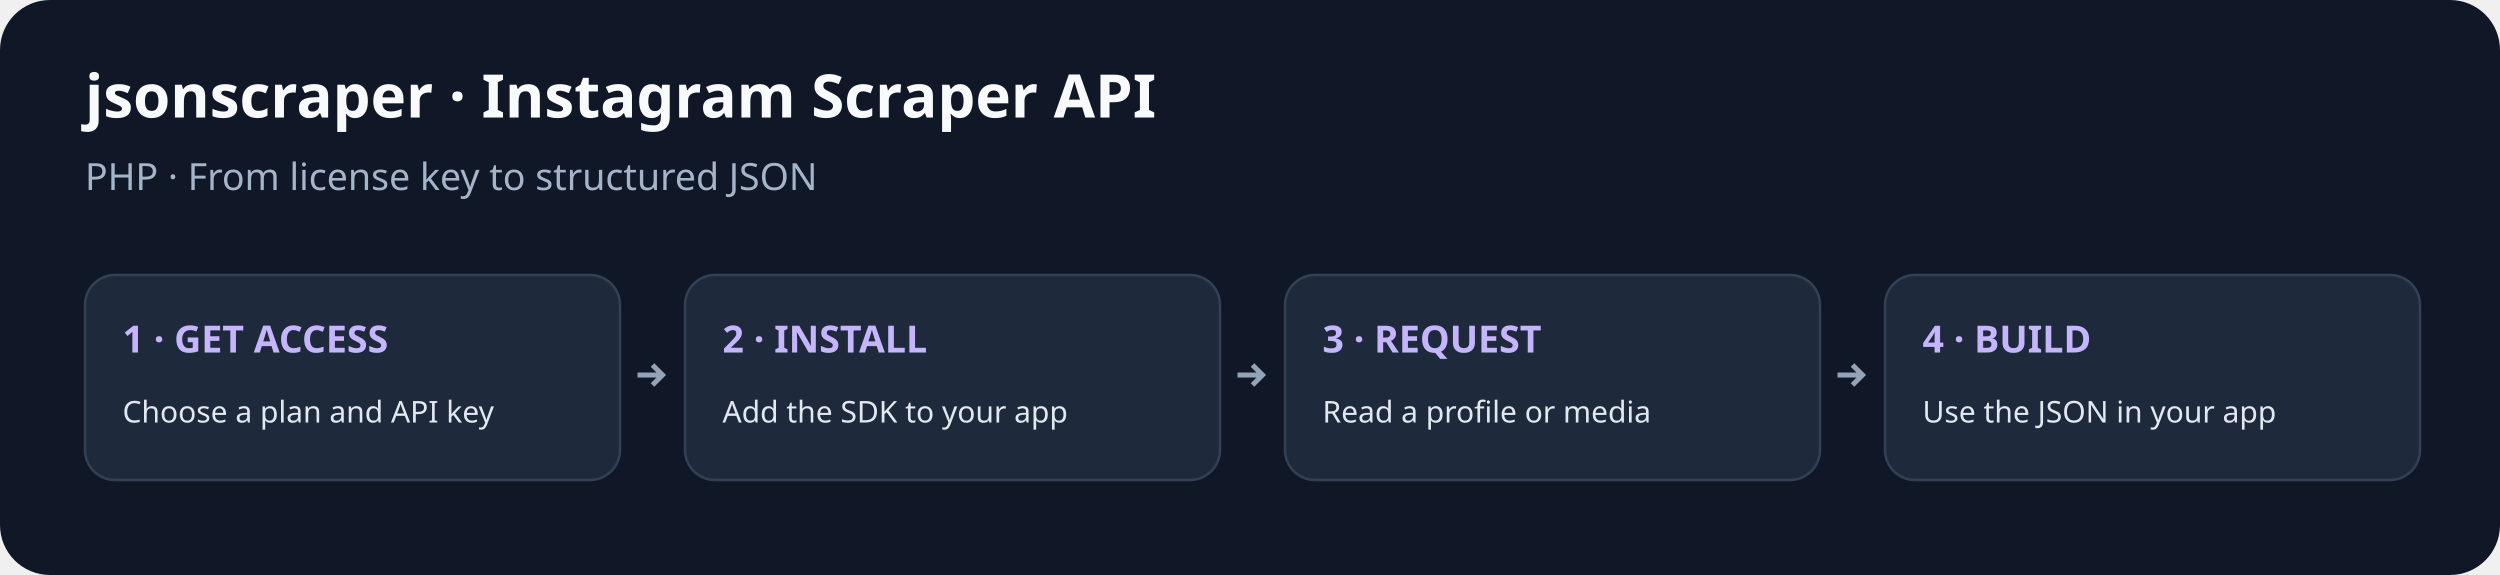
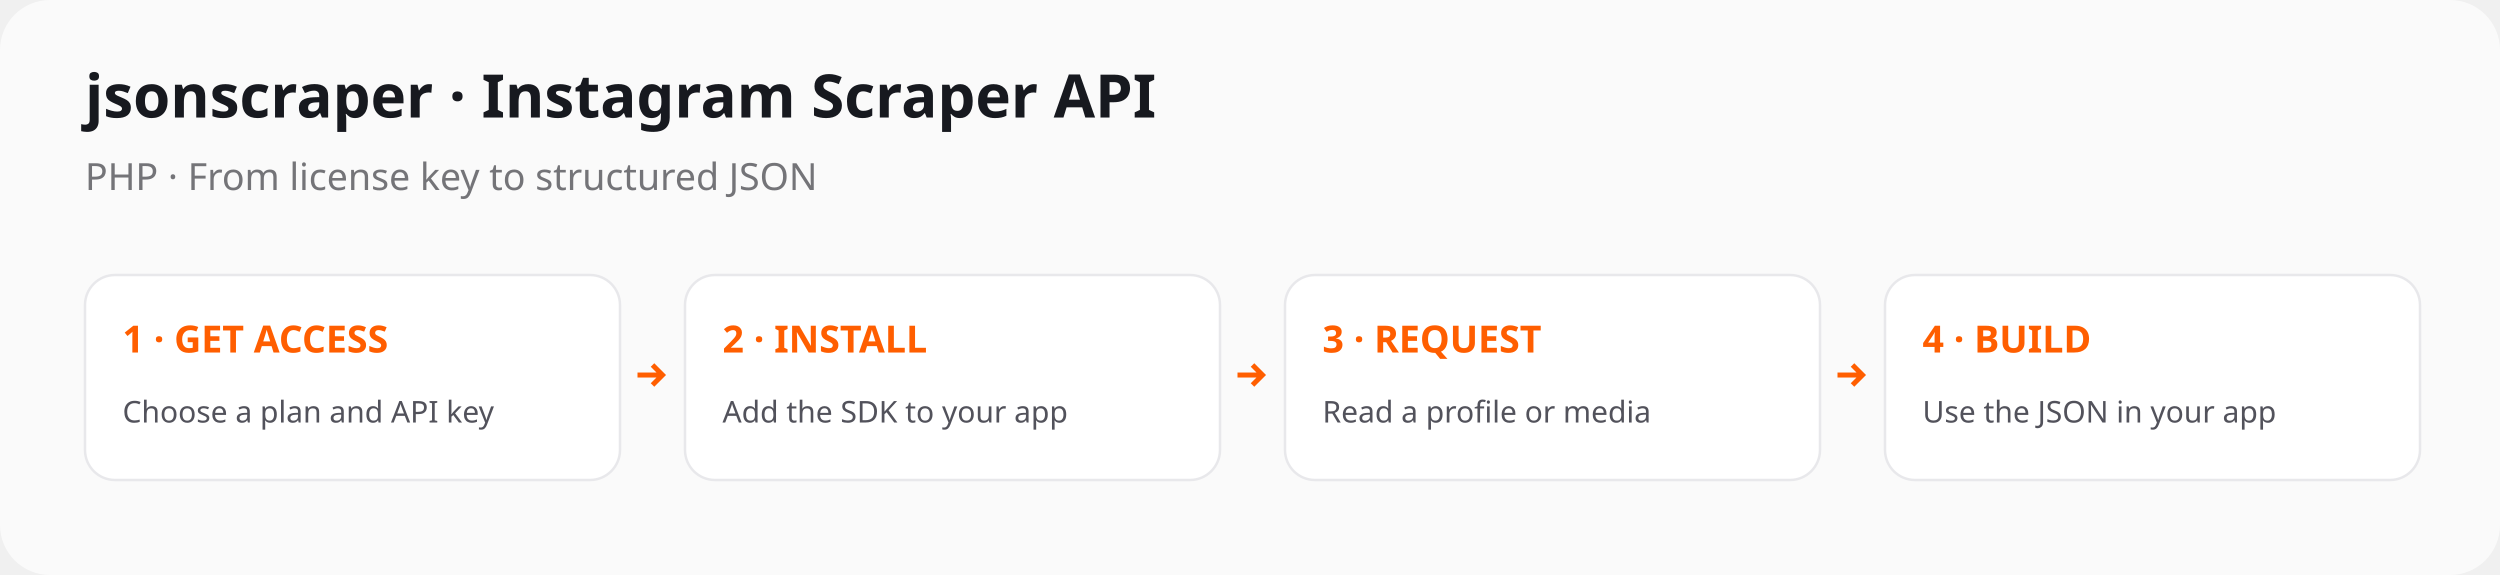
<svg xmlns="http://www.w3.org/2000/svg" width="1000" height="230" viewBox="0 0 1000 230" role="img" aria-label="Instagram API quick start">
-   <rect width="1000" height="230" rx="20" fill="#101827" />
-   <text x="34" y="47" fill="#f8fafc" font-family="sans-serif" font-size="24" font-weight="700">jsonscraper · Instagram Scraper API</text>
-   <text x="34" y="76" fill="#a5b4c8" font-family="sans-serif" font-size="15">PHP · From license key to structured JSON</text>
-   <rect x="34" y="110" width="214" height="82" rx="12" fill="#1e293b" stroke="#334155" />
-   <text x="49" y="141" fill="#c4b5fd" font-family="sans-serif" font-size="15" font-weight="700">1 · GET ACCESS</text>
-   <text x="49" y="169" fill="#e2e8f0" font-family="sans-serif" font-size="12">Choose a plan and API key</text>
-   <path d="M255 150h10m-4-4 4 4-4 4" fill="none" stroke="#94a3b8" stroke-width="2" />
-   <rect x="274" y="110" width="214" height="82" rx="12" fill="#1e293b" stroke="#334155" />
-   <text x="289" y="141" fill="#c4b5fd" font-family="sans-serif" font-size="15" font-weight="700">2 · INSTALL</text>
-   <text x="289" y="169" fill="#e2e8f0" font-family="sans-serif" font-size="12">Add the SDK to your app</text>
-   <path d="M495 150h10m-4-4 4 4-4 4" fill="none" stroke="#94a3b8" stroke-width="2" />
-   <rect x="514" y="110" width="214" height="82" rx="12" fill="#1e293b" stroke="#334155" />
-   <text x="529" y="141" fill="#c4b5fd" font-family="sans-serif" font-size="15" font-weight="700">3 · REQUEST</text>
-   <text x="529" y="169" fill="#e2e8f0" font-family="sans-serif" font-size="12">Read a profile or media</text>
-   <path d="M735 150h10m-4-4 4 4-4 4" fill="none" stroke="#94a3b8" stroke-width="2" />
-   <rect x="754" y="110" width="214" height="82" rx="12" fill="#1e293b" stroke="#334155" />
-   <text x="769" y="141" fill="#c4b5fd" font-family="sans-serif" font-size="15" font-weight="700">4 · BUILD</text>
-   <text x="769" y="169" fill="#e2e8f0" font-family="sans-serif" font-size="12">Use the JSON in your app</text>
+   <rect width="1000" height="230" rx="20" fill="#fafafa" />
+   <text x="34" y="47" fill="#17191f" font-family="sans-serif" font-size="24" font-weight="700">jsonscraper · Instagram Scraper API</text>
+   <text x="34" y="76" fill="#747478" font-family="sans-serif" font-size="15">PHP · From license key to structured JSON</text>
+   <rect x="34" y="110" width="214" height="82" rx="12" fill="#ffffff" stroke="#e8e8eb" />
+   <text x="49" y="141" fill="#ff5e00" font-family="sans-serif" font-size="15" font-weight="700">1 · GET ACCESS</text>
+   <text x="49" y="169" fill="#52525b" font-family="sans-serif" font-size="12">Choose a plan and API key</text>
+   <path d="M255 150h10m-4-4 4 4-4 4" fill="none" stroke="#ff5e00" stroke-width="2" />
+   <rect x="274" y="110" width="214" height="82" rx="12" fill="#ffffff" stroke="#e8e8eb" />
+   <text x="289" y="141" fill="#ff5e00" font-family="sans-serif" font-size="15" font-weight="700">2 · INSTALL</text>
+   <text x="289" y="169" fill="#52525b" font-family="sans-serif" font-size="12">Add the SDK to your app</text>
+   <path d="M495 150h10m-4-4 4 4-4 4" fill="none" stroke="#ff5e00" stroke-width="2" />
+   <rect x="514" y="110" width="214" height="82" rx="12" fill="#ffffff" stroke="#e8e8eb" />
+   <text x="529" y="141" fill="#ff5e00" font-family="sans-serif" font-size="15" font-weight="700">3 · REQUEST</text>
+   <text x="529" y="169" fill="#52525b" font-family="sans-serif" font-size="12">Read a profile or media</text>
+   <path d="M735 150h10m-4-4 4 4-4 4" fill="none" stroke="#ff5e00" stroke-width="2" />
+   <rect x="754" y="110" width="214" height="82" rx="12" fill="#ffffff" stroke="#e8e8eb" />
+   <text x="769" y="141" fill="#ff5e00" font-family="sans-serif" font-size="15" font-weight="700">4 · BUILD</text>
+   <text x="769" y="169" fill="#52525b" font-family="sans-serif" font-size="12">Use the JSON in your app</text>
</svg>
